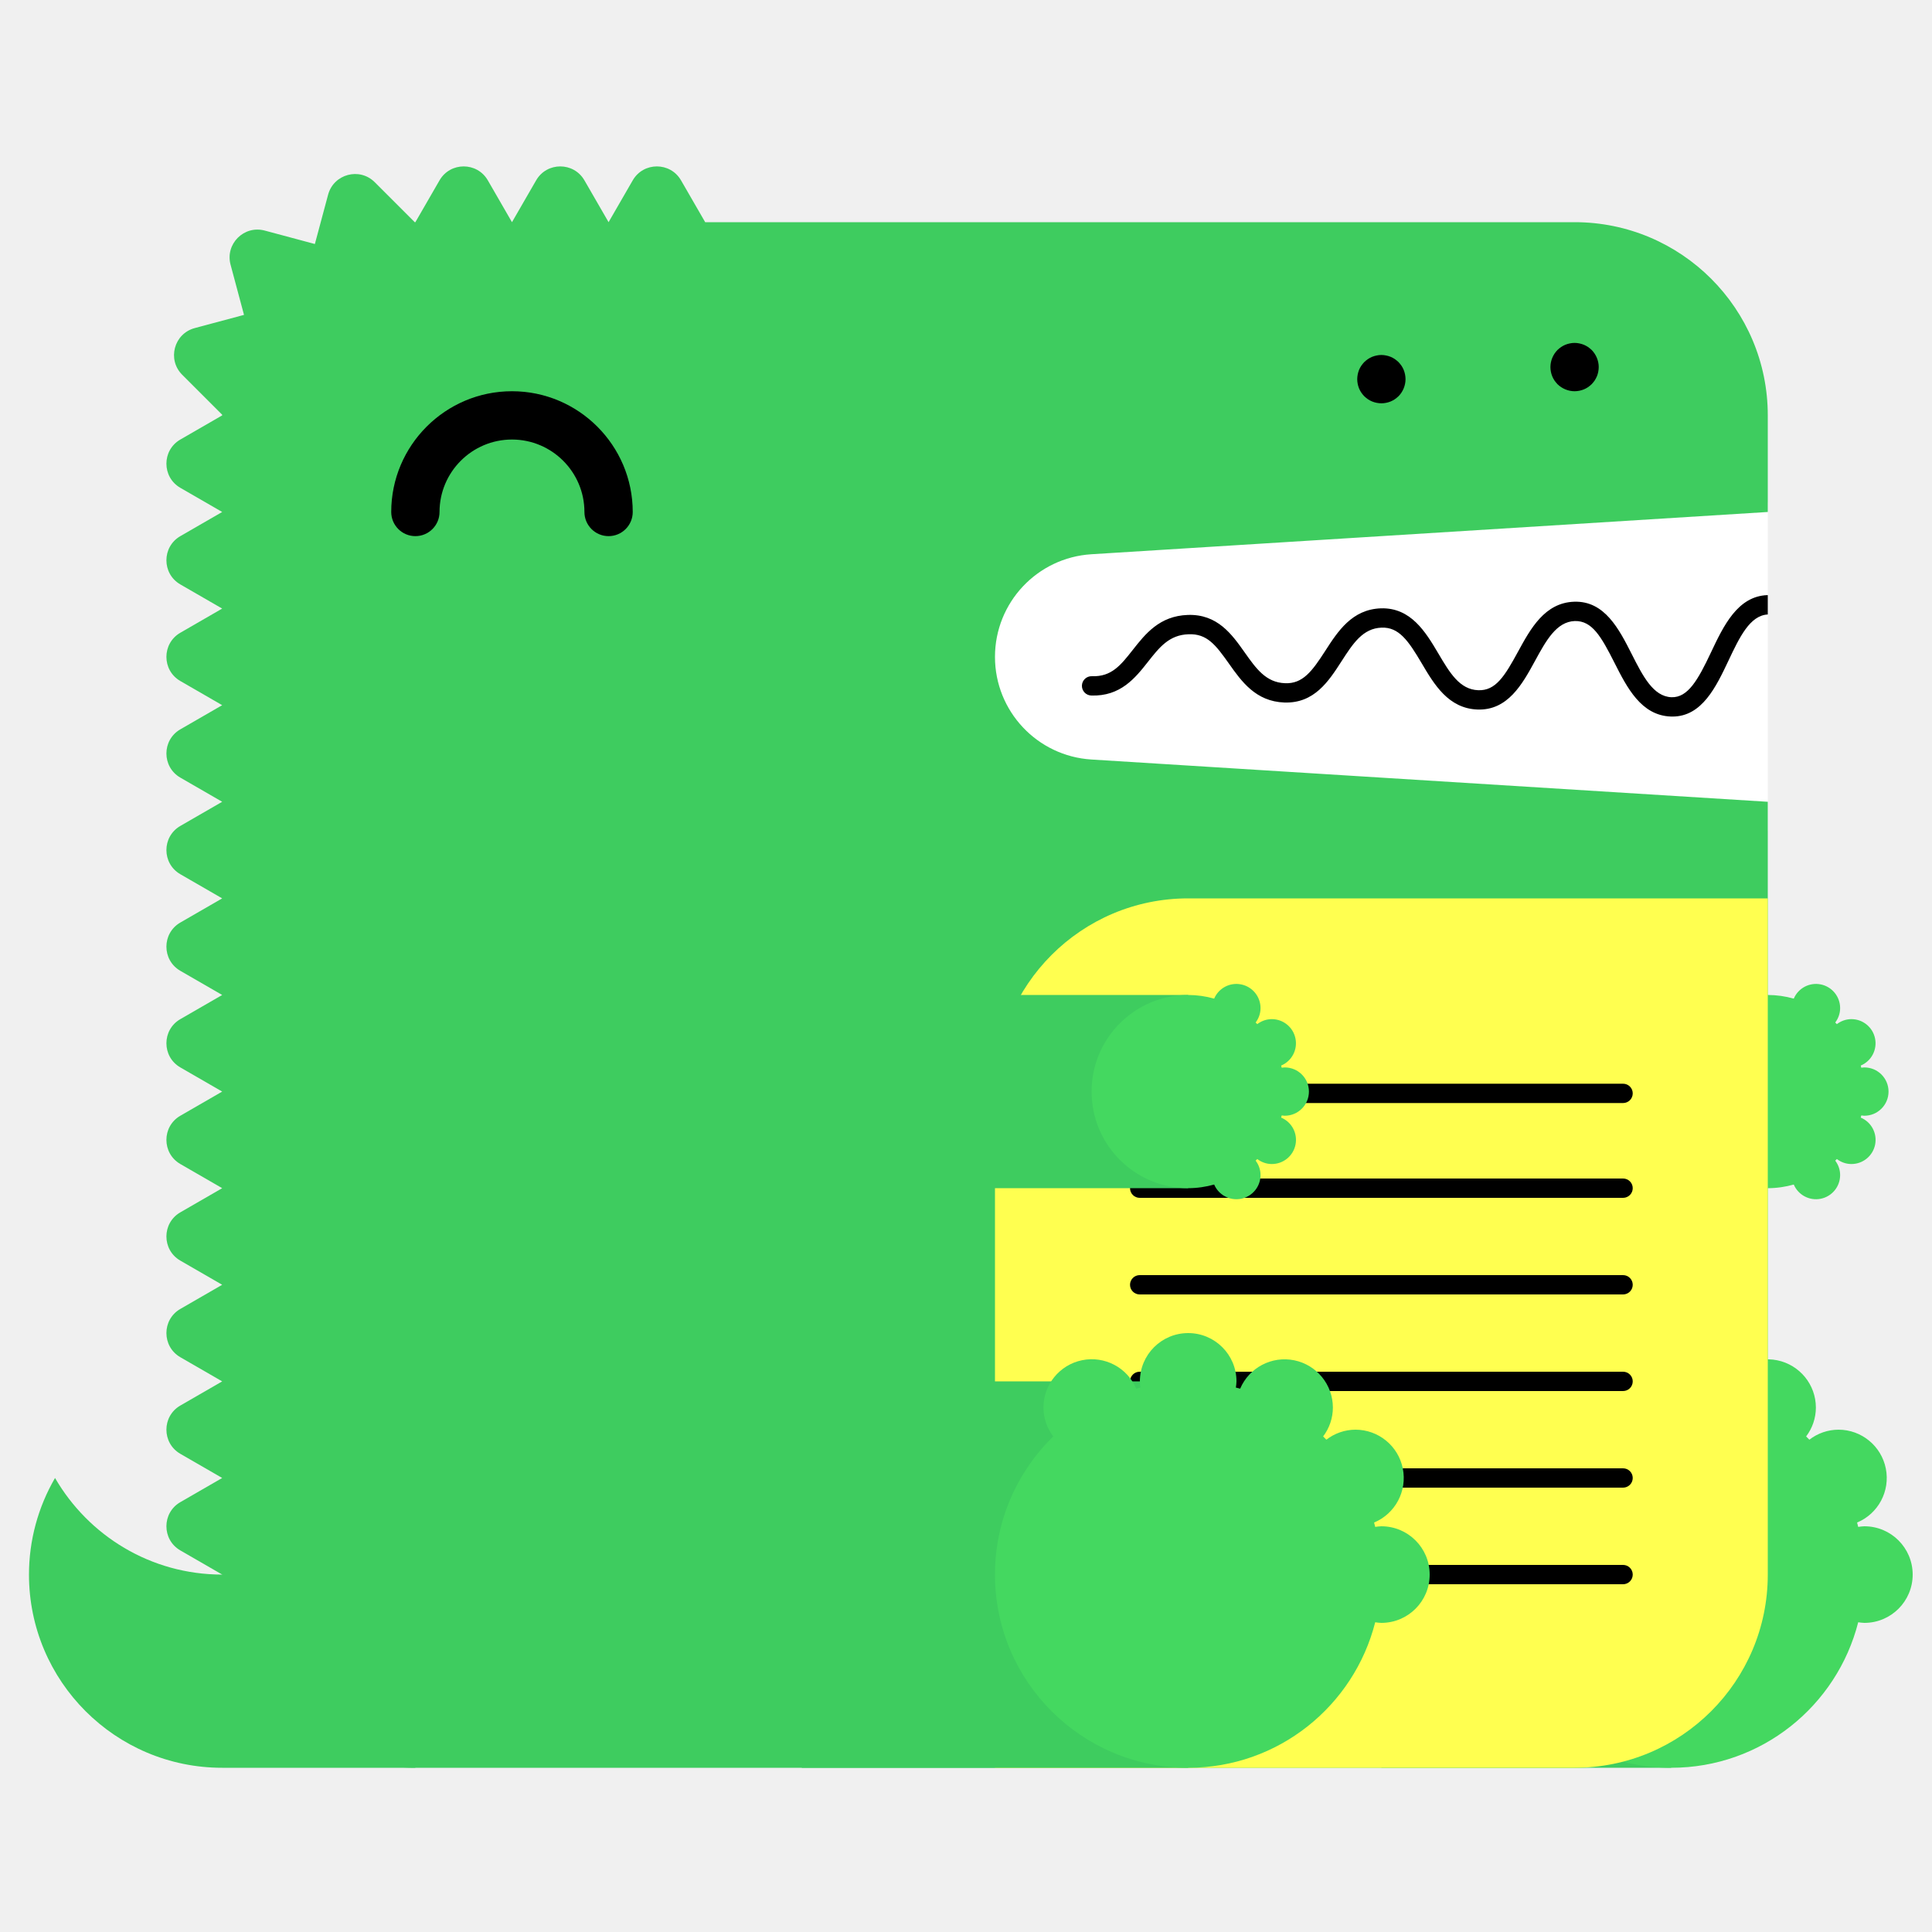
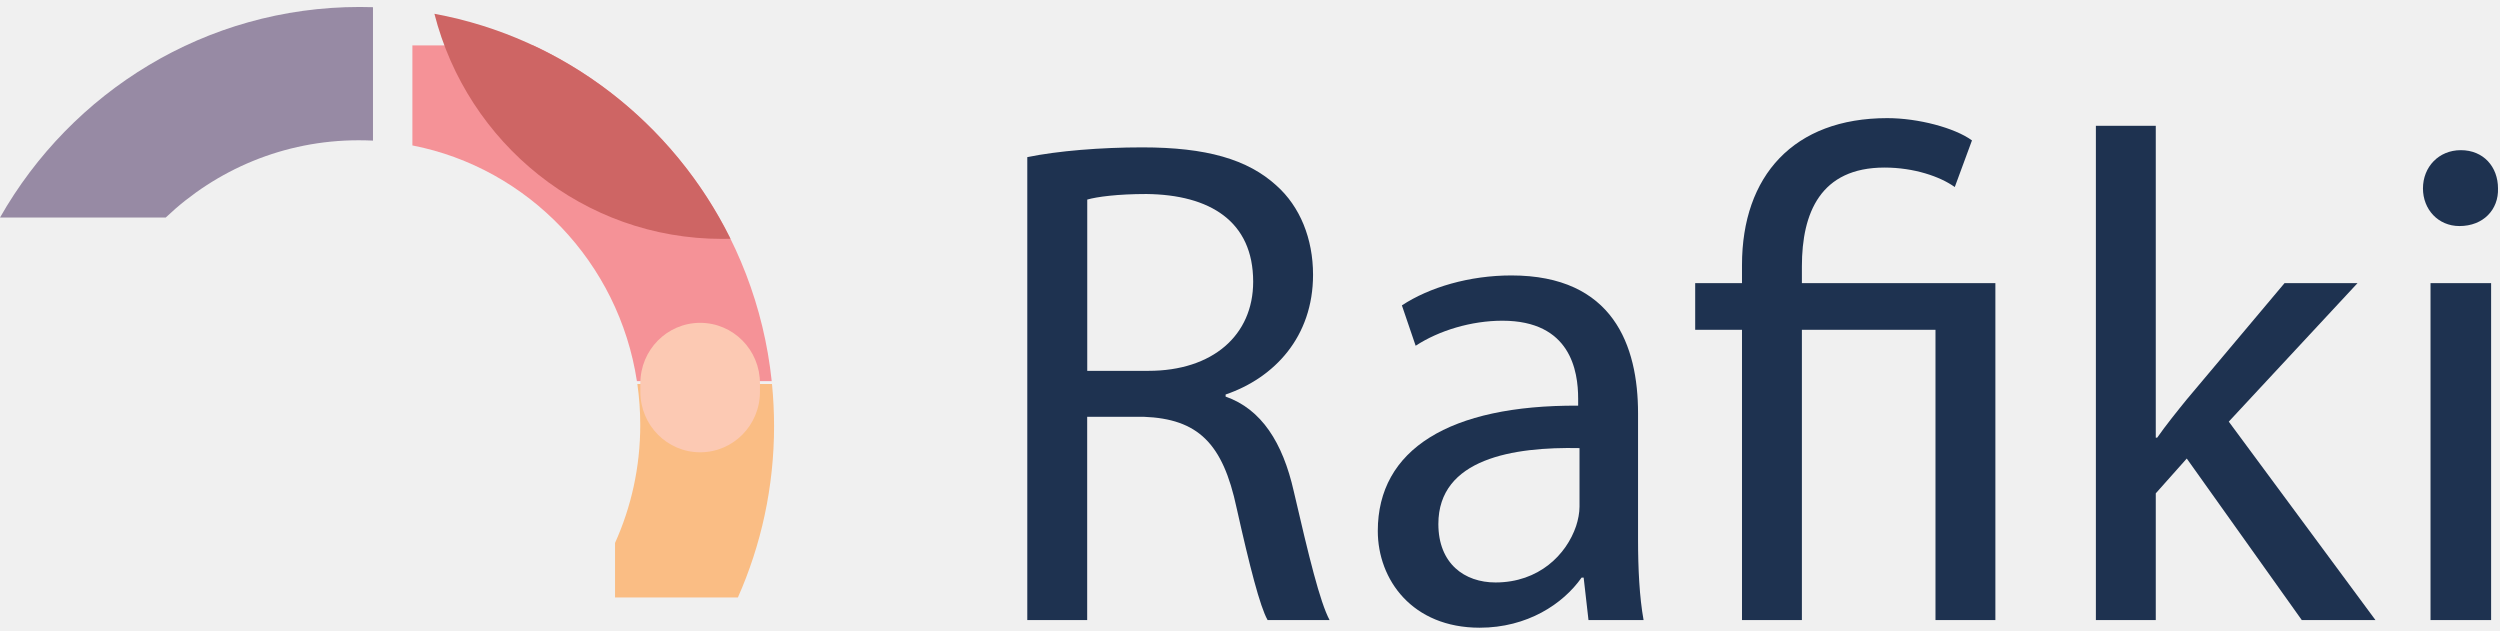
- <svg xmlns="http://www.w3.org/2000/svg" width="200" height="200" viewBox="0 0 200 200">
-   <g fill="none" fill-rule="evenodd">
-     <path fill="#FFF" d="M99 52h84v34H99z" />
-     <path d="M23 163c-7.398 0-13.843-4.027-17.303-10A19.886 19.886 0 0 0 3 163c0 11.046 8.954 20 20 20h20v-20H23z" fill="#3ECC5F" />
-     <path d="M112.98 57.376L183 53V43c0-11.046-8.954-20-20-20H73l-2.5-4.33c-1.112-1.925-3.889-1.925-5 0L63 23l-2.5-4.33c-1.111-1.925-3.889-1.925-5 0L53 23l-2.5-4.33c-1.111-1.925-3.889-1.925-5 0L43 23c-.022 0-.042.003-.065.003l-4.142-4.141c-1.57-1.571-4.252-.853-4.828 1.294l-1.369 5.104-5.192-1.392c-2.148-.575-4.111 1.389-3.535 3.536l1.39 5.193-5.102 1.367c-2.148.576-2.867 3.259-1.296 4.83l4.142 4.142c0 .021-.003.042-.003.064l-4.33 2.5c-1.925 1.111-1.925 3.889 0 5L23 53l-4.33 2.5c-1.925 1.111-1.925 3.889 0 5L23 63l-4.33 2.5c-1.925 1.111-1.925 3.889 0 5L23 73l-4.33 2.5c-1.925 1.111-1.925 3.889 0 5L23 83l-4.33 2.5c-1.925 1.111-1.925 3.889 0 5L23 93l-4.33 2.5c-1.925 1.111-1.925 3.889 0 5L23 103l-4.33 2.5c-1.925 1.111-1.925 3.889 0 5L23 113l-4.33 2.5c-1.925 1.111-1.925 3.889 0 5L23 123l-4.33 2.5c-1.925 1.111-1.925 3.889 0 5L23 133l-4.33 2.5c-1.925 1.111-1.925 3.889 0 5L23 143l-4.33 2.5c-1.925 1.111-1.925 3.889 0 5L23 153l-4.33 2.5c-1.925 1.111-1.925 3.889 0 5L23 163c0 11.046 8.954 20 20 20h120c11.046 0 20-8.954 20-20V83l-70.02-4.376A10.645 10.645 0 0 1 103 68c0-5.621 4.37-10.273 9.98-10.624" fill="#3ECC5F" />
-     <path fill="#3ECC5F" d="M143 183h30v-40h-30z" />
-     <path d="M193 158c-.219 0-.428.037-.639.064-.038-.15-.074-.301-.116-.451A5 5 0 0 0 190.32 148a4.96 4.96 0 0 0-3.016 1.036 26.531 26.531 0 0 0-.335-.336 4.955 4.955 0 0 0 1.011-2.987 5 5 0 0 0-9.599-1.959c-.148-.042-.297-.077-.445-.115.027-.211.064-.42.064-.639a5 5 0 0 0-5-5 5 5 0 0 0-5 5c0 .219.037.428.064.639-.148.038-.297.073-.445.115a4.998 4.998 0 0 0-9.599 1.959c0 1.125.384 2.151 1.011 2.987-3.717 3.632-6.031 8.693-6.031 14.3 0 11.046 8.954 20 20 20 9.339 0 17.16-6.41 19.361-15.064.211.027.42.064.639.064a5 5 0 0 0 5-5 5 5 0 0 0-5-5" fill="#44D860" />
-     <path fill="#3ECC5F" d="M153 123h30v-20h-30z" />
-     <path d="M193 115.5a2.5 2.5 0 1 0 0-5c-.109 0-.214.019-.319.032-.02-.075-.037-.15-.058-.225a2.501 2.501 0 0 0-.963-4.807c-.569 0-1.088.197-1.508.518a6.653 6.653 0 0 0-.168-.168c.314-.417.506-.931.506-1.494a2.5 2.5 0 0 0-4.8-.979A9.987 9.987 0 0 0 183 103c-5.522 0-10 4.478-10 10s4.478 10 10 10c.934 0 1.833-.138 2.69-.377a2.5 2.5 0 0 0 4.8-.979c0-.563-.192-1.077-.506-1.494.057-.055.113-.111.168-.168.42.321.939.518 1.508.518a2.5 2.5 0 0 0 .963-4.807c.021-.074.038-.15.058-.225.105.013.21.032.319.032" fill="#44D860" />
-     <path d="M63 55.5a2.5 2.5 0 0 1-2.5-2.5c0-4.136-3.364-7.5-7.5-7.5s-7.5 3.364-7.5 7.5a2.5 2.5 0 1 1-5 0c0-6.893 5.607-12.5 12.5-12.5S65.5 46.107 65.5 53a2.5 2.5 0 0 1-2.5 2.5" fill="#000" />
-     <path d="M103 183h60c11.046 0 20-8.954 20-20V93h-60c-11.046 0-20 8.954-20 20v70z" fill="#FFFF50" />
-     <path d="M168.02 124h-50.04a1 1 0 1 1 0-2h50.04a1 1 0 1 1 0 2m0 20h-50.04a1 1 0 1 1 0-2h50.04a1 1 0 1 1 0 2m0 20h-50.04a1 1 0 1 1 0-2h50.04a1 1 0 1 1 0 2m0-49.814h-50.04a1 1 0 1 1 0-2h50.04a1 1 0 1 1 0 2m0 19.814h-50.04a1 1 0 1 1 0-2h50.04a1 1 0 1 1 0 2m0 20h-50.04a1 1 0 1 1 0-2h50.04a1 1 0 1 1 0 2M183 61.611c-.012 0-.022-.006-.034-.005-3.09.105-4.552 3.196-5.842 5.923-1.346 2.85-2.387 4.703-4.093 4.647-1.889-.068-2.969-2.202-4.113-4.46-1.314-2.594-2.814-5.536-5.963-5.426-3.046.104-4.513 2.794-5.807 5.167-1.377 2.528-2.314 4.065-4.121 3.994-1.927-.07-2.951-1.805-4.136-3.813-1.321-2.236-2.848-4.75-5.936-4.664-2.994.103-4.465 2.385-5.763 4.4-1.373 2.13-2.335 3.428-4.165 3.351-1.973-.07-2.992-1.51-4.171-3.177-1.324-1.873-2.816-3.993-5.895-3.89-2.928.1-4.399 1.97-5.696 3.618-1.232 1.564-2.194 2.802-4.229 2.724a1 1 0 0 0-.072 2c3.017.101 4.545-1.8 5.872-3.487 1.177-1.496 2.193-2.787 4.193-2.855 1.926-.082 2.829 1.115 4.195 3.045 1.297 1.834 2.769 3.914 5.731 4.021 3.103.104 4.596-2.215 5.918-4.267 1.182-1.834 2.202-3.417 4.15-3.484 1.793-.067 2.769 1.35 4.145 3.681 1.297 2.197 2.766 4.686 5.787 4.796 3.125.108 4.634-2.62 5.949-5.035 1.139-2.088 2.214-4.06 4.119-4.126 1.793-.042 2.728 1.595 4.111 4.33 1.292 2.553 2.757 5.445 5.825 5.556l.169.003c3.064 0 4.518-3.075 5.805-5.794 1.139-2.41 2.217-4.68 4.067-4.773v-2z" fill="#000" />
-     <path fill="#3ECC5F" d="M83 183h40v-40H83z" />
-     <path d="M143 158c-.219 0-.428.037-.639.064-.038-.15-.074-.301-.116-.451A5 5 0 0 0 140.32 148a4.96 4.96 0 0 0-3.016 1.036 26.531 26.531 0 0 0-.335-.336 4.955 4.955 0 0 0 1.011-2.987 5 5 0 0 0-9.599-1.959c-.148-.042-.297-.077-.445-.115.027-.211.064-.42.064-.639a5 5 0 0 0-5-5 5 5 0 0 0-5 5c0 .219.037.428.064.639-.148.038-.297.073-.445.115a4.998 4.998 0 0 0-9.599 1.959c0 1.125.384 2.151 1.011 2.987-3.717 3.632-6.031 8.693-6.031 14.3 0 11.046 8.954 20 20 20 9.339 0 17.16-6.41 19.361-15.064.211.027.42.064.639.064a5 5 0 0 0 5-5 5 5 0 0 0-5-5" fill="#44D860" />
-     <path fill="#3ECC5F" d="M83 123h40v-20H83z" />
-     <path d="M133 115.5a2.5 2.5 0 1 0 0-5c-.109 0-.214.019-.319.032-.02-.075-.037-.15-.058-.225a2.501 2.501 0 0 0-.963-4.807c-.569 0-1.088.197-1.508.518a6.653 6.653 0 0 0-.168-.168c.314-.417.506-.931.506-1.494a2.5 2.5 0 0 0-4.8-.979A9.987 9.987 0 0 0 123 103c-5.522 0-10 4.478-10 10s4.478 10 10 10c.934 0 1.833-.138 2.69-.377a2.5 2.5 0 0 0 4.8-.979c0-.563-.192-1.077-.506-1.494.057-.055.113-.111.168-.168.42.321.939.518 1.508.518a2.5 2.5 0 0 0 .963-4.807c.021-.074.038-.15.058-.225.105.013.21.032.319.032" fill="#44D860" />
-     <path d="M143 41.75c-.16 0-.33-.02-.49-.05a2.52 2.52 0 0 1-.47-.14c-.15-.06-.29-.14-.431-.23-.13-.09-.259-.2-.38-.31-.109-.12-.219-.24-.309-.38s-.17-.28-.231-.43a2.619 2.619 0 0 1-.189-.96c0-.16.02-.33.05-.49.03-.16.08-.31.139-.47.061-.15.141-.29.231-.43.09-.13.2-.26.309-.38.121-.11.25-.22.38-.31.141-.09.281-.17.431-.23.149-.06.31-.11.47-.14.32-.07.65-.07.98 0 .159.03.32.08.47.14.149.06.29.14.43.23.13.09.259.2.38.31.11.12.22.25.31.38.09.14.17.28.23.43.06.16.11.31.14.47.029.16.05.33.05.49 0 .66-.271 1.31-.73 1.77-.121.11-.25.22-.38.31-.14.09-.281.17-.43.23a2.565 2.565 0 0 1-.96.19m20-1.25c-.66 0-1.3-.27-1.771-.73a3.802 3.802 0 0 1-.309-.38c-.09-.14-.17-.28-.231-.43a2.619 2.619 0 0 1-.189-.96c0-.66.27-1.3.729-1.77.121-.11.25-.22.38-.31.141-.09.281-.17.431-.23.149-.06.31-.11.47-.14.32-.07.66-.07.98 0 .159.03.32.08.47.14.149.06.29.14.43.23.13.09.259.2.38.31.459.47.73 1.11.73 1.77 0 .16-.021.33-.05.49-.03.16-.08.32-.14.47-.07.15-.14.29-.23.43-.09.13-.2.26-.31.38-.121.11-.25.22-.38.31-.14.09-.281.17-.43.23a2.565 2.565 0 0 1-.96.19" fill="#000" />
-   </g>
+ <svg xmlns="http://www.w3.org/2000/svg" width="119" height="30" viewBox="0 0 119 30" fill="none">
+   <path fill-rule="evenodd" clip-rule="evenodd" d="M36.734 18.143C35.985 11.032 31.541 5.037 25.381 2.16H19.63V6.922C25.144 8 29.456 12.496 30.317 18.143H36.734Z" fill="#F59297" />
+   <path fill-rule="evenodd" clip-rule="evenodd" d="M36.747 18.279H30.338C30.429 18.916 30.476 19.568 30.476 20.229C30.476 22.232 30.047 24.133 29.276 25.843V28.438H35.124C36.23 25.947 36.846 23.185 36.846 20.277C36.844 19.604 36.812 18.937 36.747 18.279Z" fill="#FABD84" />
+   <path fill-rule="evenodd" clip-rule="evenodd" d="M33.328 15.367C31.756 15.367 30.481 16.656 30.481 18.245V18.651C30.481 20.241 31.756 21.529 33.328 21.529C34.9 21.529 36.174 20.241 36.174 18.651V18.245C36.175 16.656 34.901 15.367 33.328 15.367Z" fill="#FCC9B3" />
+   <path fill-rule="evenodd" clip-rule="evenodd" d="M17.754 0.342C17.542 0.335 17.33 0.332 17.117 0.332C9.795 0.332 3.404 4.366 0 10.356H7.887C10.286 8.074 13.517 6.677 17.07 6.677C17.299 6.677 17.527 6.683 17.754 6.693V0.342Z" fill="#978AA4" />
+   <path fill-rule="evenodd" clip-rule="evenodd" d="M34.771 11.365C34.636 11.369 34.501 11.371 34.366 11.371C27.781 11.371 22.248 6.818 20.678 0.656C26.864 1.796 32.044 5.852 34.771 11.365Z" fill="#CE6564" />
+   <path d="M48.901 7.479C50.343 7.181 52.408 7.015 54.374 7.015C57.422 7.015 59.388 7.579 60.764 8.837C61.879 9.832 62.501 11.356 62.501 13.079C62.501 16.029 60.665 17.984 58.339 18.779V18.878C60.043 19.474 61.059 21.065 61.583 23.385C62.304 26.499 62.828 28.654 63.288 29.515H60.338C59.978 28.885 59.486 26.964 58.863 24.18C58.208 21.098 57.027 19.938 54.438 19.839H51.75V29.515H48.899V7.479H48.901ZM51.752 17.652H54.669C57.718 17.652 59.651 15.963 59.651 13.41C59.651 10.527 57.587 9.268 54.572 9.235C53.195 9.235 52.212 9.367 51.753 9.5V17.652H51.752Z" fill="#1E3250" />
+   <path d="M75.612 29.515L75.382 27.494H75.284C74.4 28.752 72.695 29.879 70.433 29.879C67.222 29.879 65.583 27.593 65.583 25.273C65.583 21.396 68.992 19.275 75.12 19.309V18.977C75.12 17.652 74.759 15.266 71.515 15.266C70.04 15.266 68.5 15.729 67.385 16.458L66.73 14.536C68.04 13.674 69.942 13.111 71.941 13.111C76.792 13.111 77.971 16.457 77.971 19.672V25.67C77.971 27.062 78.037 28.421 78.234 29.514H75.612V29.515ZM75.185 21.33C72.039 21.264 68.466 21.827 68.466 24.942C68.466 26.831 69.712 27.725 71.187 27.725C73.252 27.725 74.562 26.4 75.022 25.041C75.12 24.743 75.185 24.411 75.185 24.113V21.33Z" fill="#1E3250" />
+   <path d="M82.919 29.515V15.697H80.691V13.476H82.919V12.615C82.919 8.373 85.377 5.623 89.835 5.623C91.31 5.623 93.047 6.086 93.866 6.683L93.047 8.904C92.358 8.407 91.113 7.976 89.704 7.976C86.655 7.976 85.77 10.13 85.77 12.681V13.476H94.98V29.515H92.129V15.697H85.77V29.515H82.919Z" fill="#1E3250" />
+   <path d="M102.616 20.833H102.682C103.075 20.27 103.632 19.574 104.091 19.011L108.745 13.476H112.219L106.09 20.07L113.071 29.514H109.564L104.09 21.826L102.615 23.483V29.514H99.764V5.988H102.615V20.833H102.616Z" fill="#1E3250" />
+   <path d="M118.905 8.97C118.938 9.965 118.217 10.76 117.07 10.76C116.054 10.76 115.333 9.965 115.333 8.97C115.333 7.943 116.087 7.148 117.135 7.148C118.217 7.148 118.905 7.943 118.905 8.97ZM115.693 29.515V13.477H118.577V29.515H115.693Z" fill="#1E3250" />
</svg>
